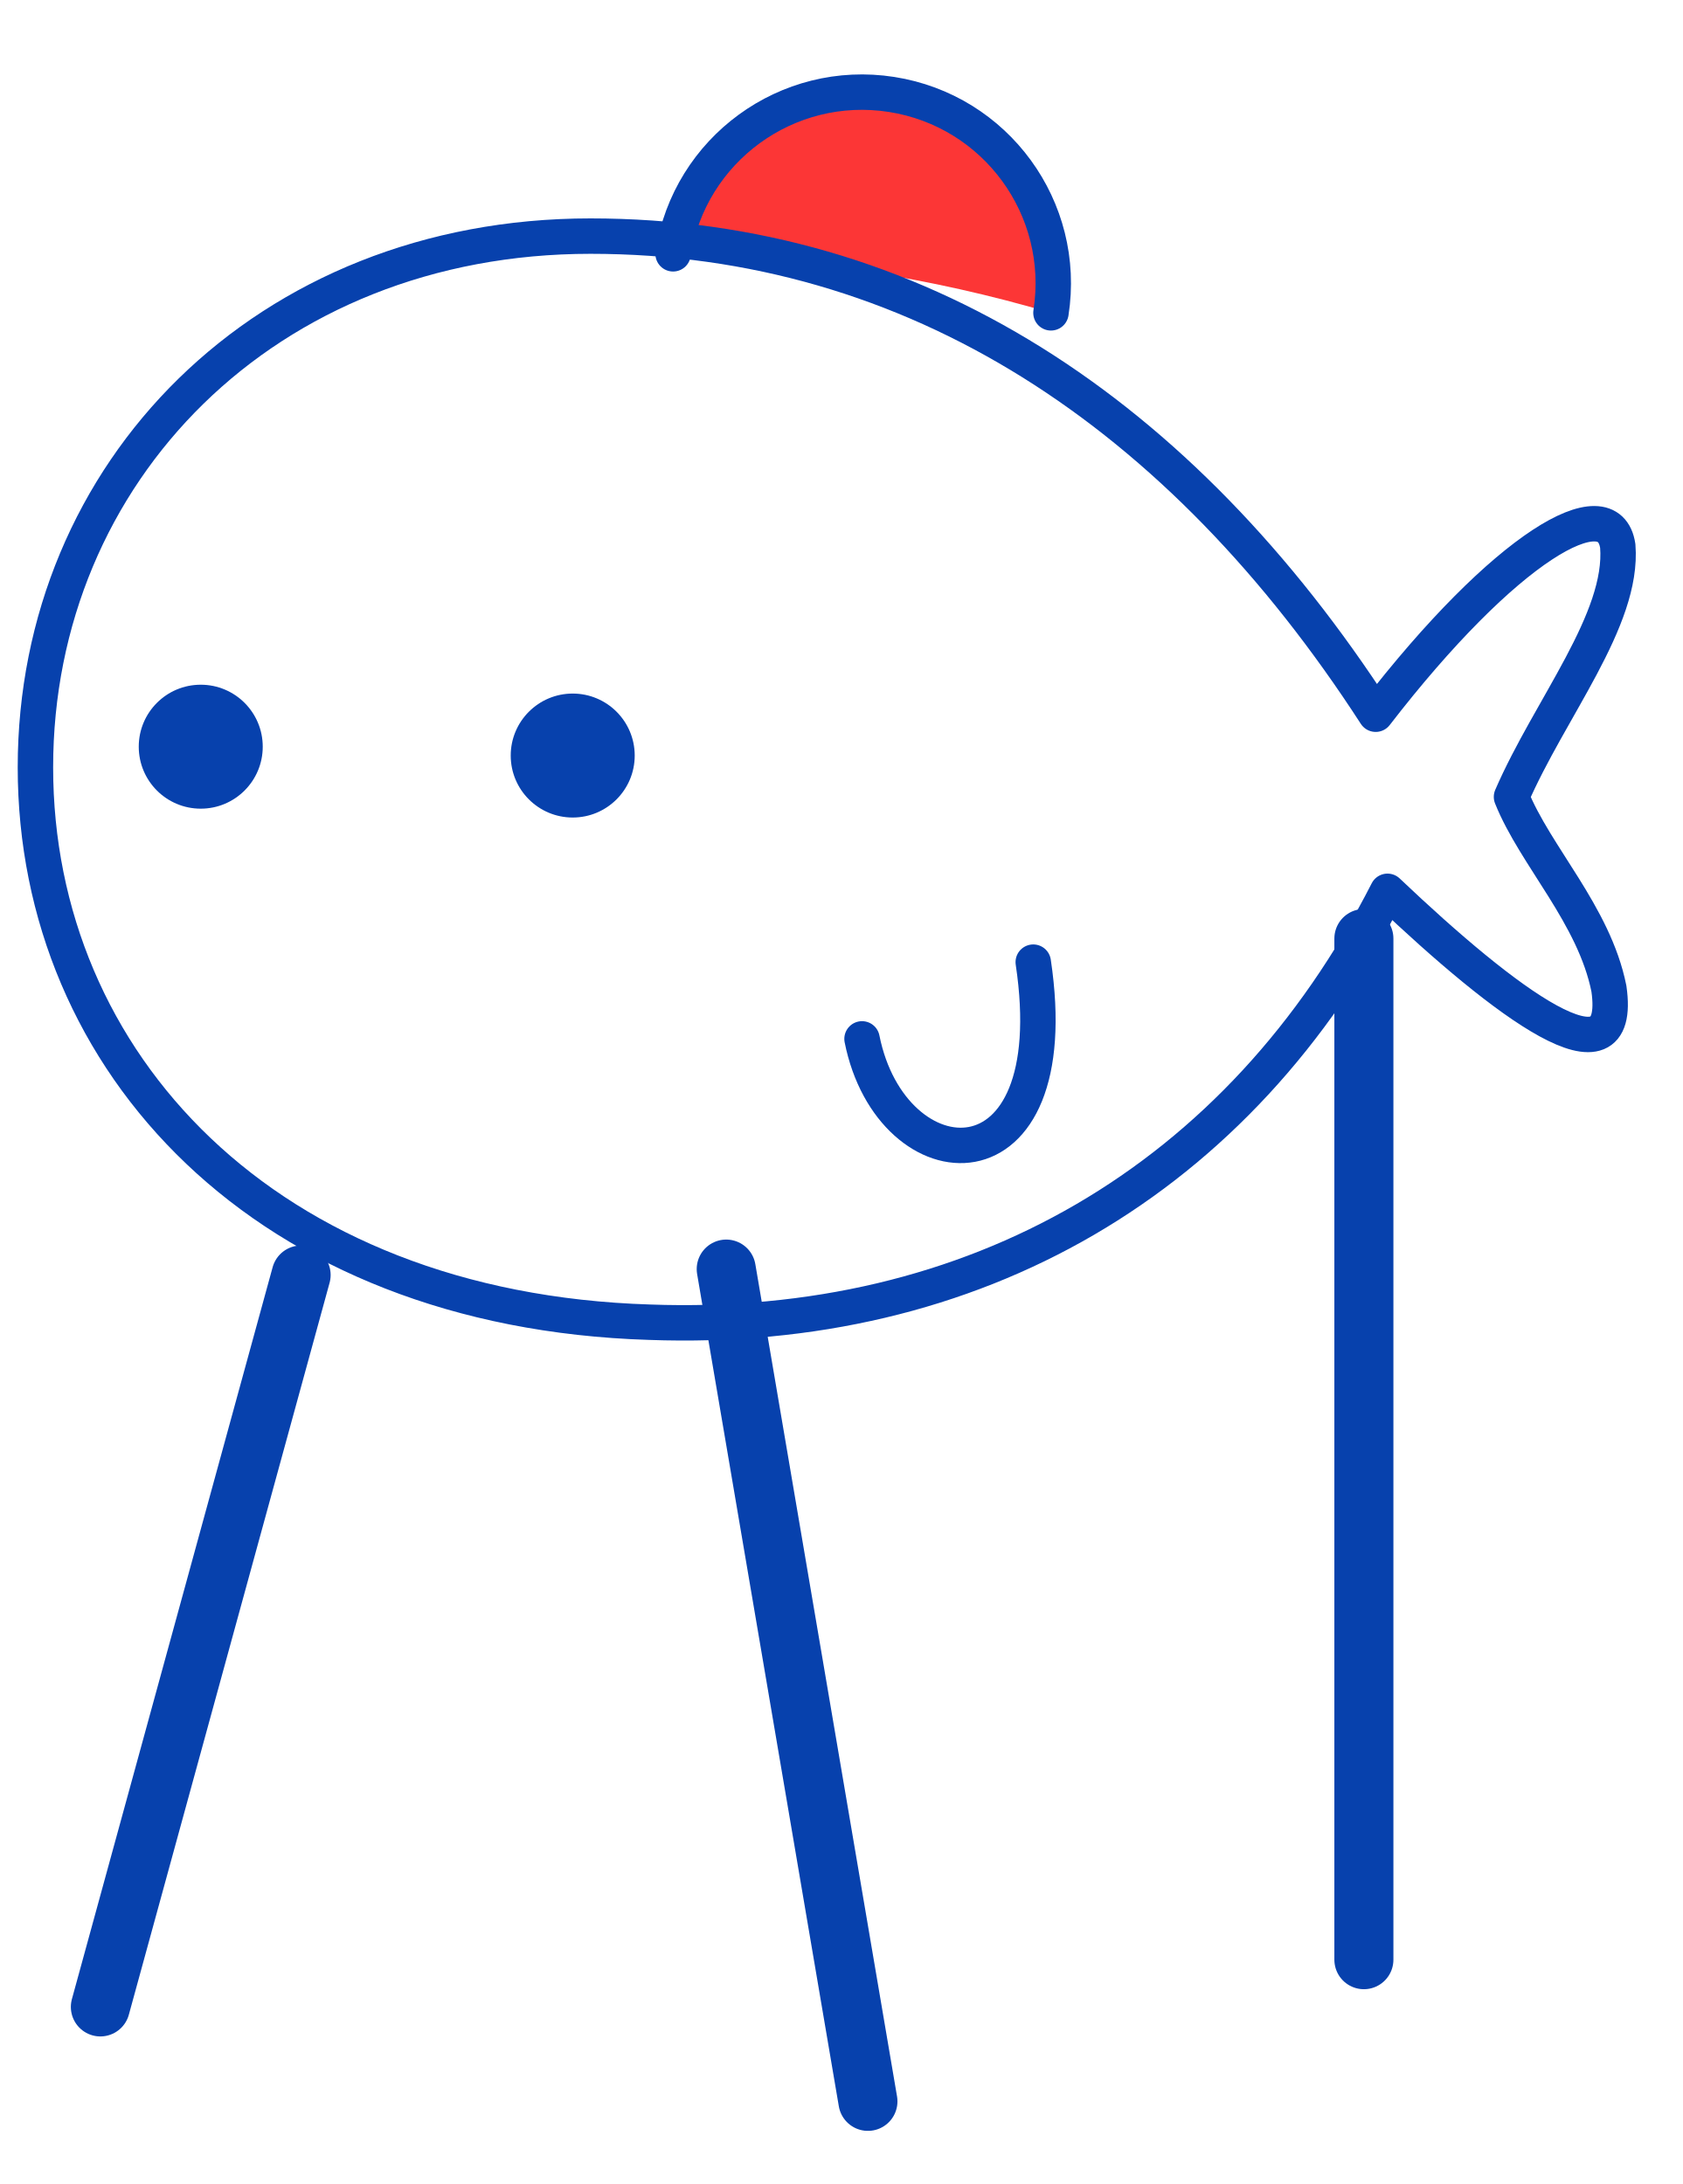
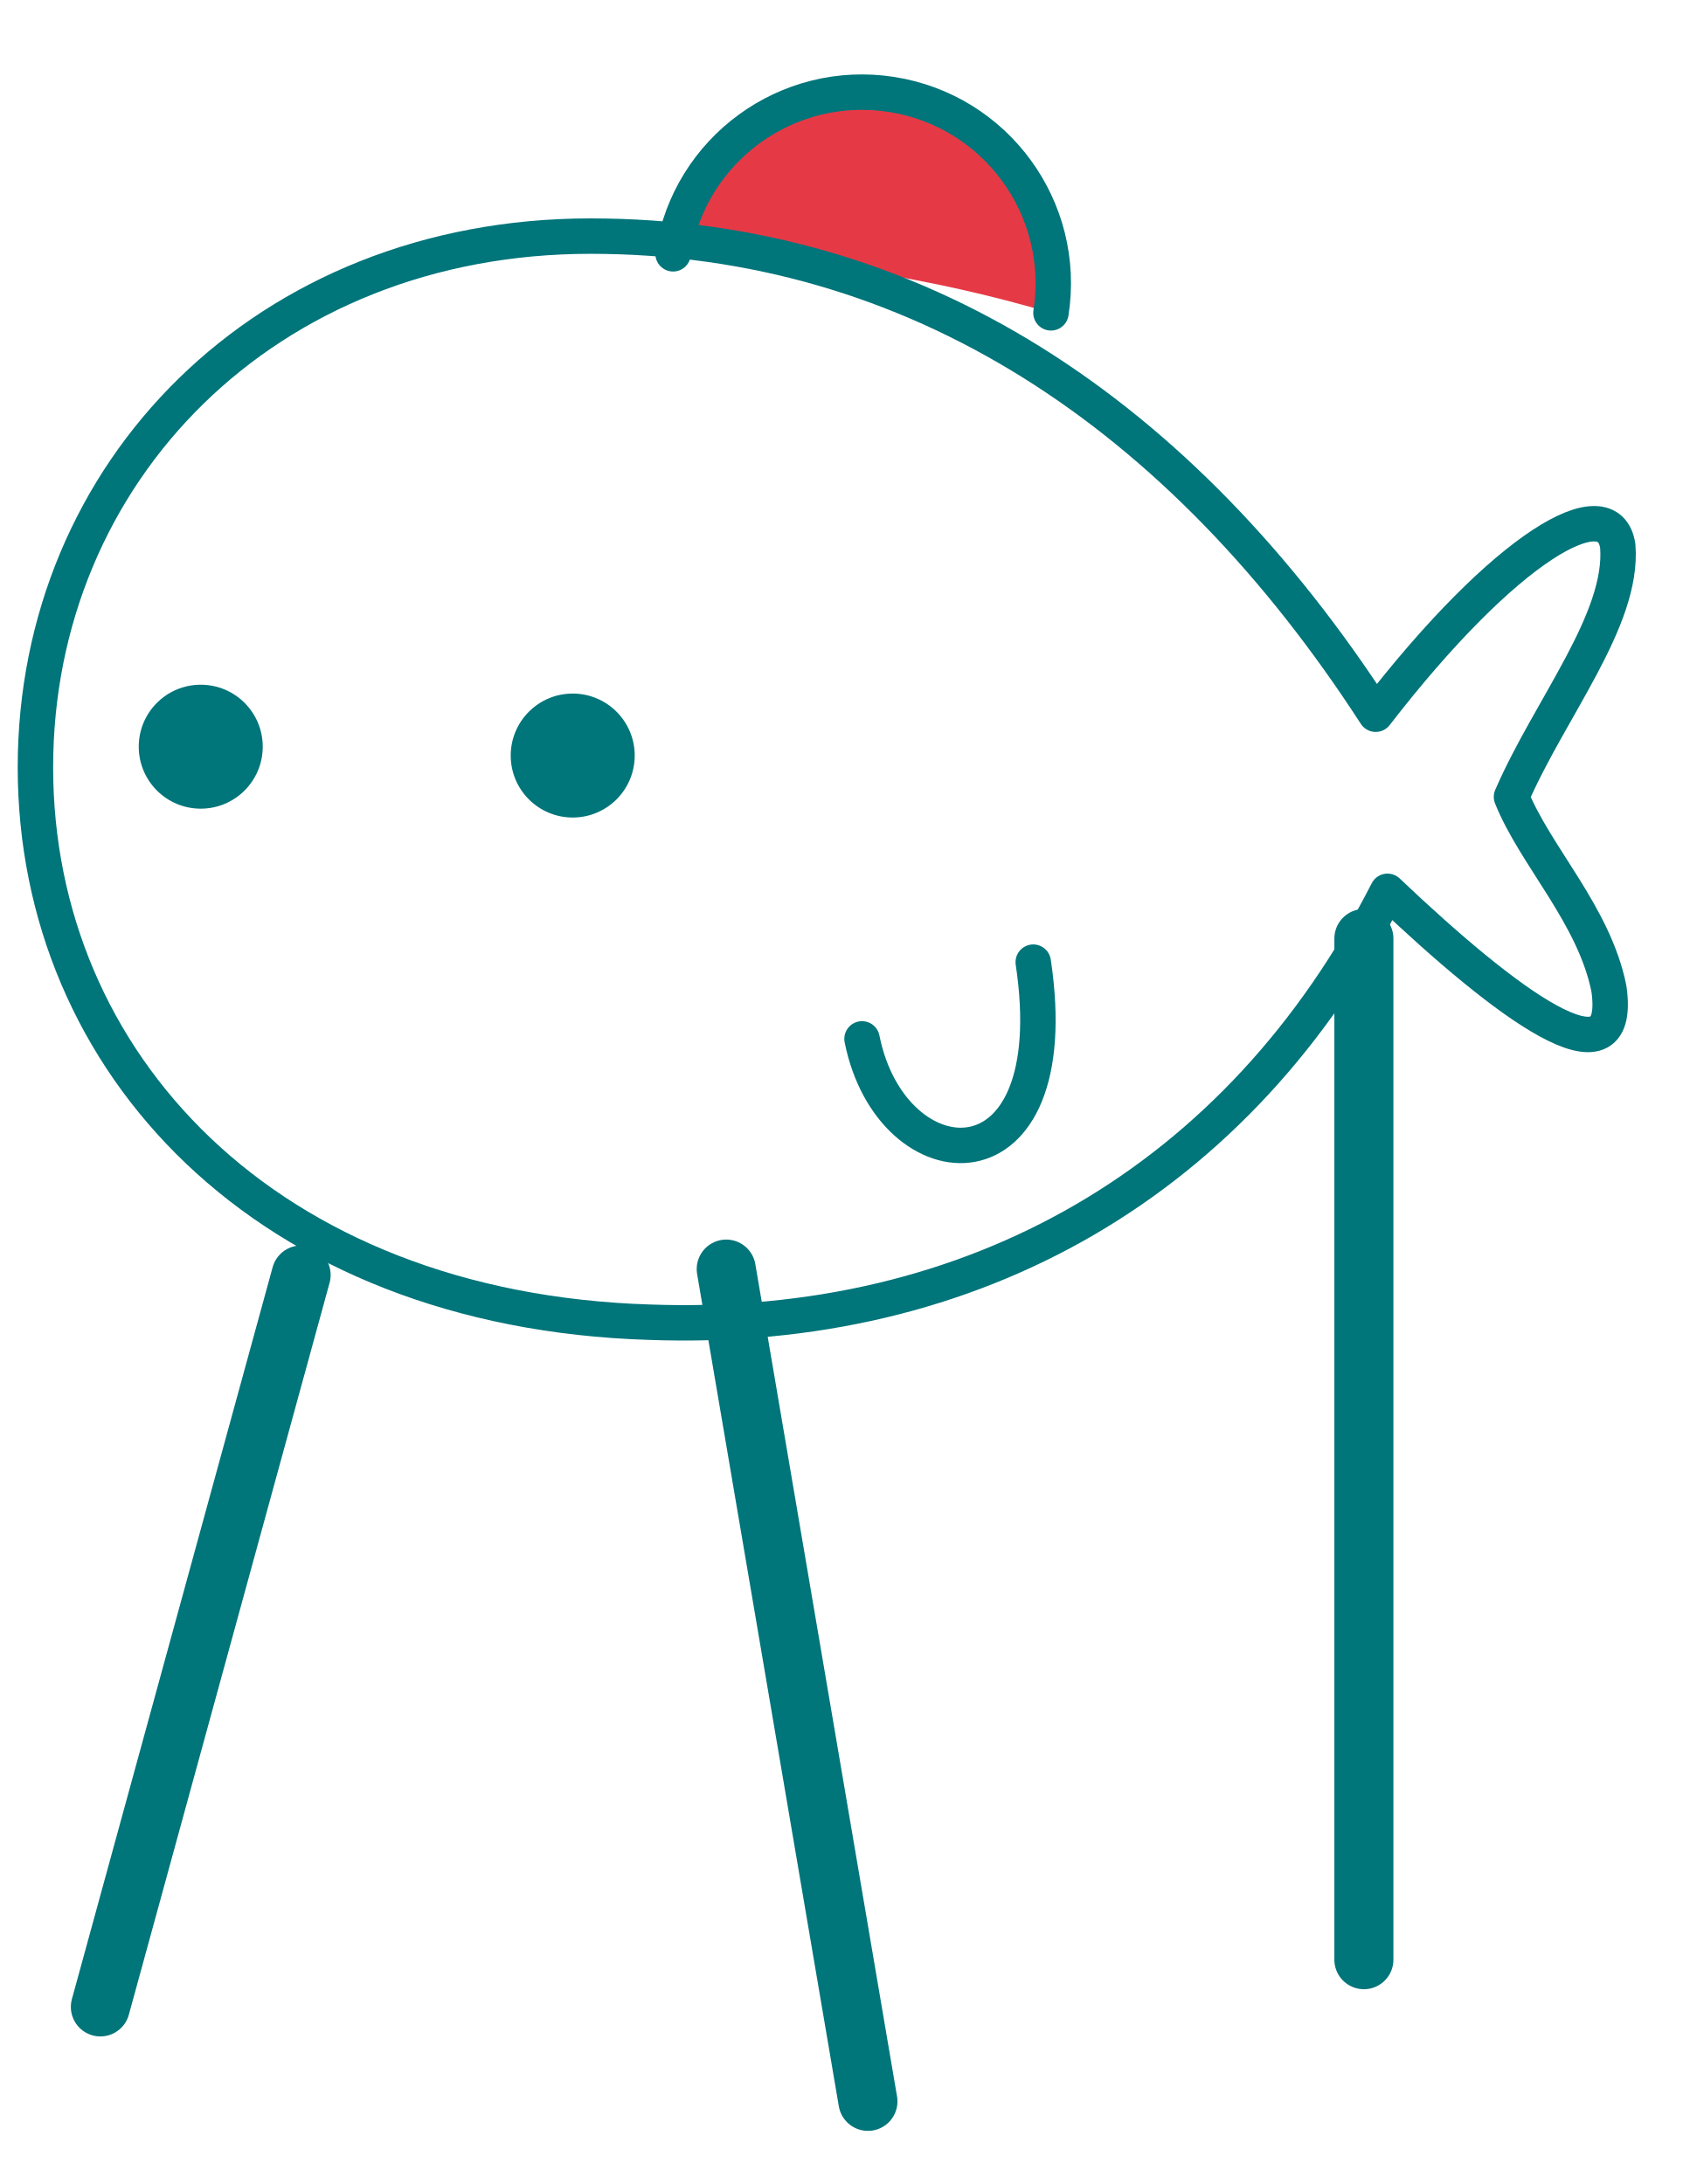
<svg xmlns="http://www.w3.org/2000/svg" viewBox="250 160 570 740" width="570" height="740" role="img" aria-labelledby="t">
-   <style>.l{fill:none;stroke:#0741ad;stroke-width:12;stroke-linecap:round;stroke-linejoin:round}.s{stroke-width:20}.e{fill:#0741ad}.f{fill:#fc3636}@media (prefers-color-scheme:dark){.l{stroke:#7c9ff0}.e{fill:#7c9ff0}}</style>
+   <style>.l{fill:none;stroke:#00757a;stroke-width:12;stroke-linecap:round;stroke-linejoin:round}.s{stroke-width:20}.e{fill:#00757a}.f{fill:#e63946}@media (prefers-color-scheme:dark){.l{stroke:#2dd4bf}.e{fill:#2dd4bf}.f{fill:#f45b69}}</style>
  <path class="f" d="M478,246 A64,64 0 1 1 606,266 Q545,248 478,246 Z" />
  <path class="l" d="M478,246 A64,64 0 1 1 606,266" />
  <path class="l s" d="M352,592 L284,840 M496,590 L544,872 M712,478 L712,824" />
  <path class="l" d="M716,402 C650,300 560,240 450,240 C340,240 262,320 262,420 C262,520 340,604 470,608 C580,612 670,560 720,462 C760,500 800,530 795,495 C790,470 770,450 762,430 C775,400 800,370 798,345 C795,325 760,345 716,402 Z" />
  <circle class="e" cx="318" cy="413" r="21" />
  <circle class="e" cx="444" cy="416" r="21" />
  <path class="l" d="M542,512 C552,562 612,566 600,486" />
</svg>
